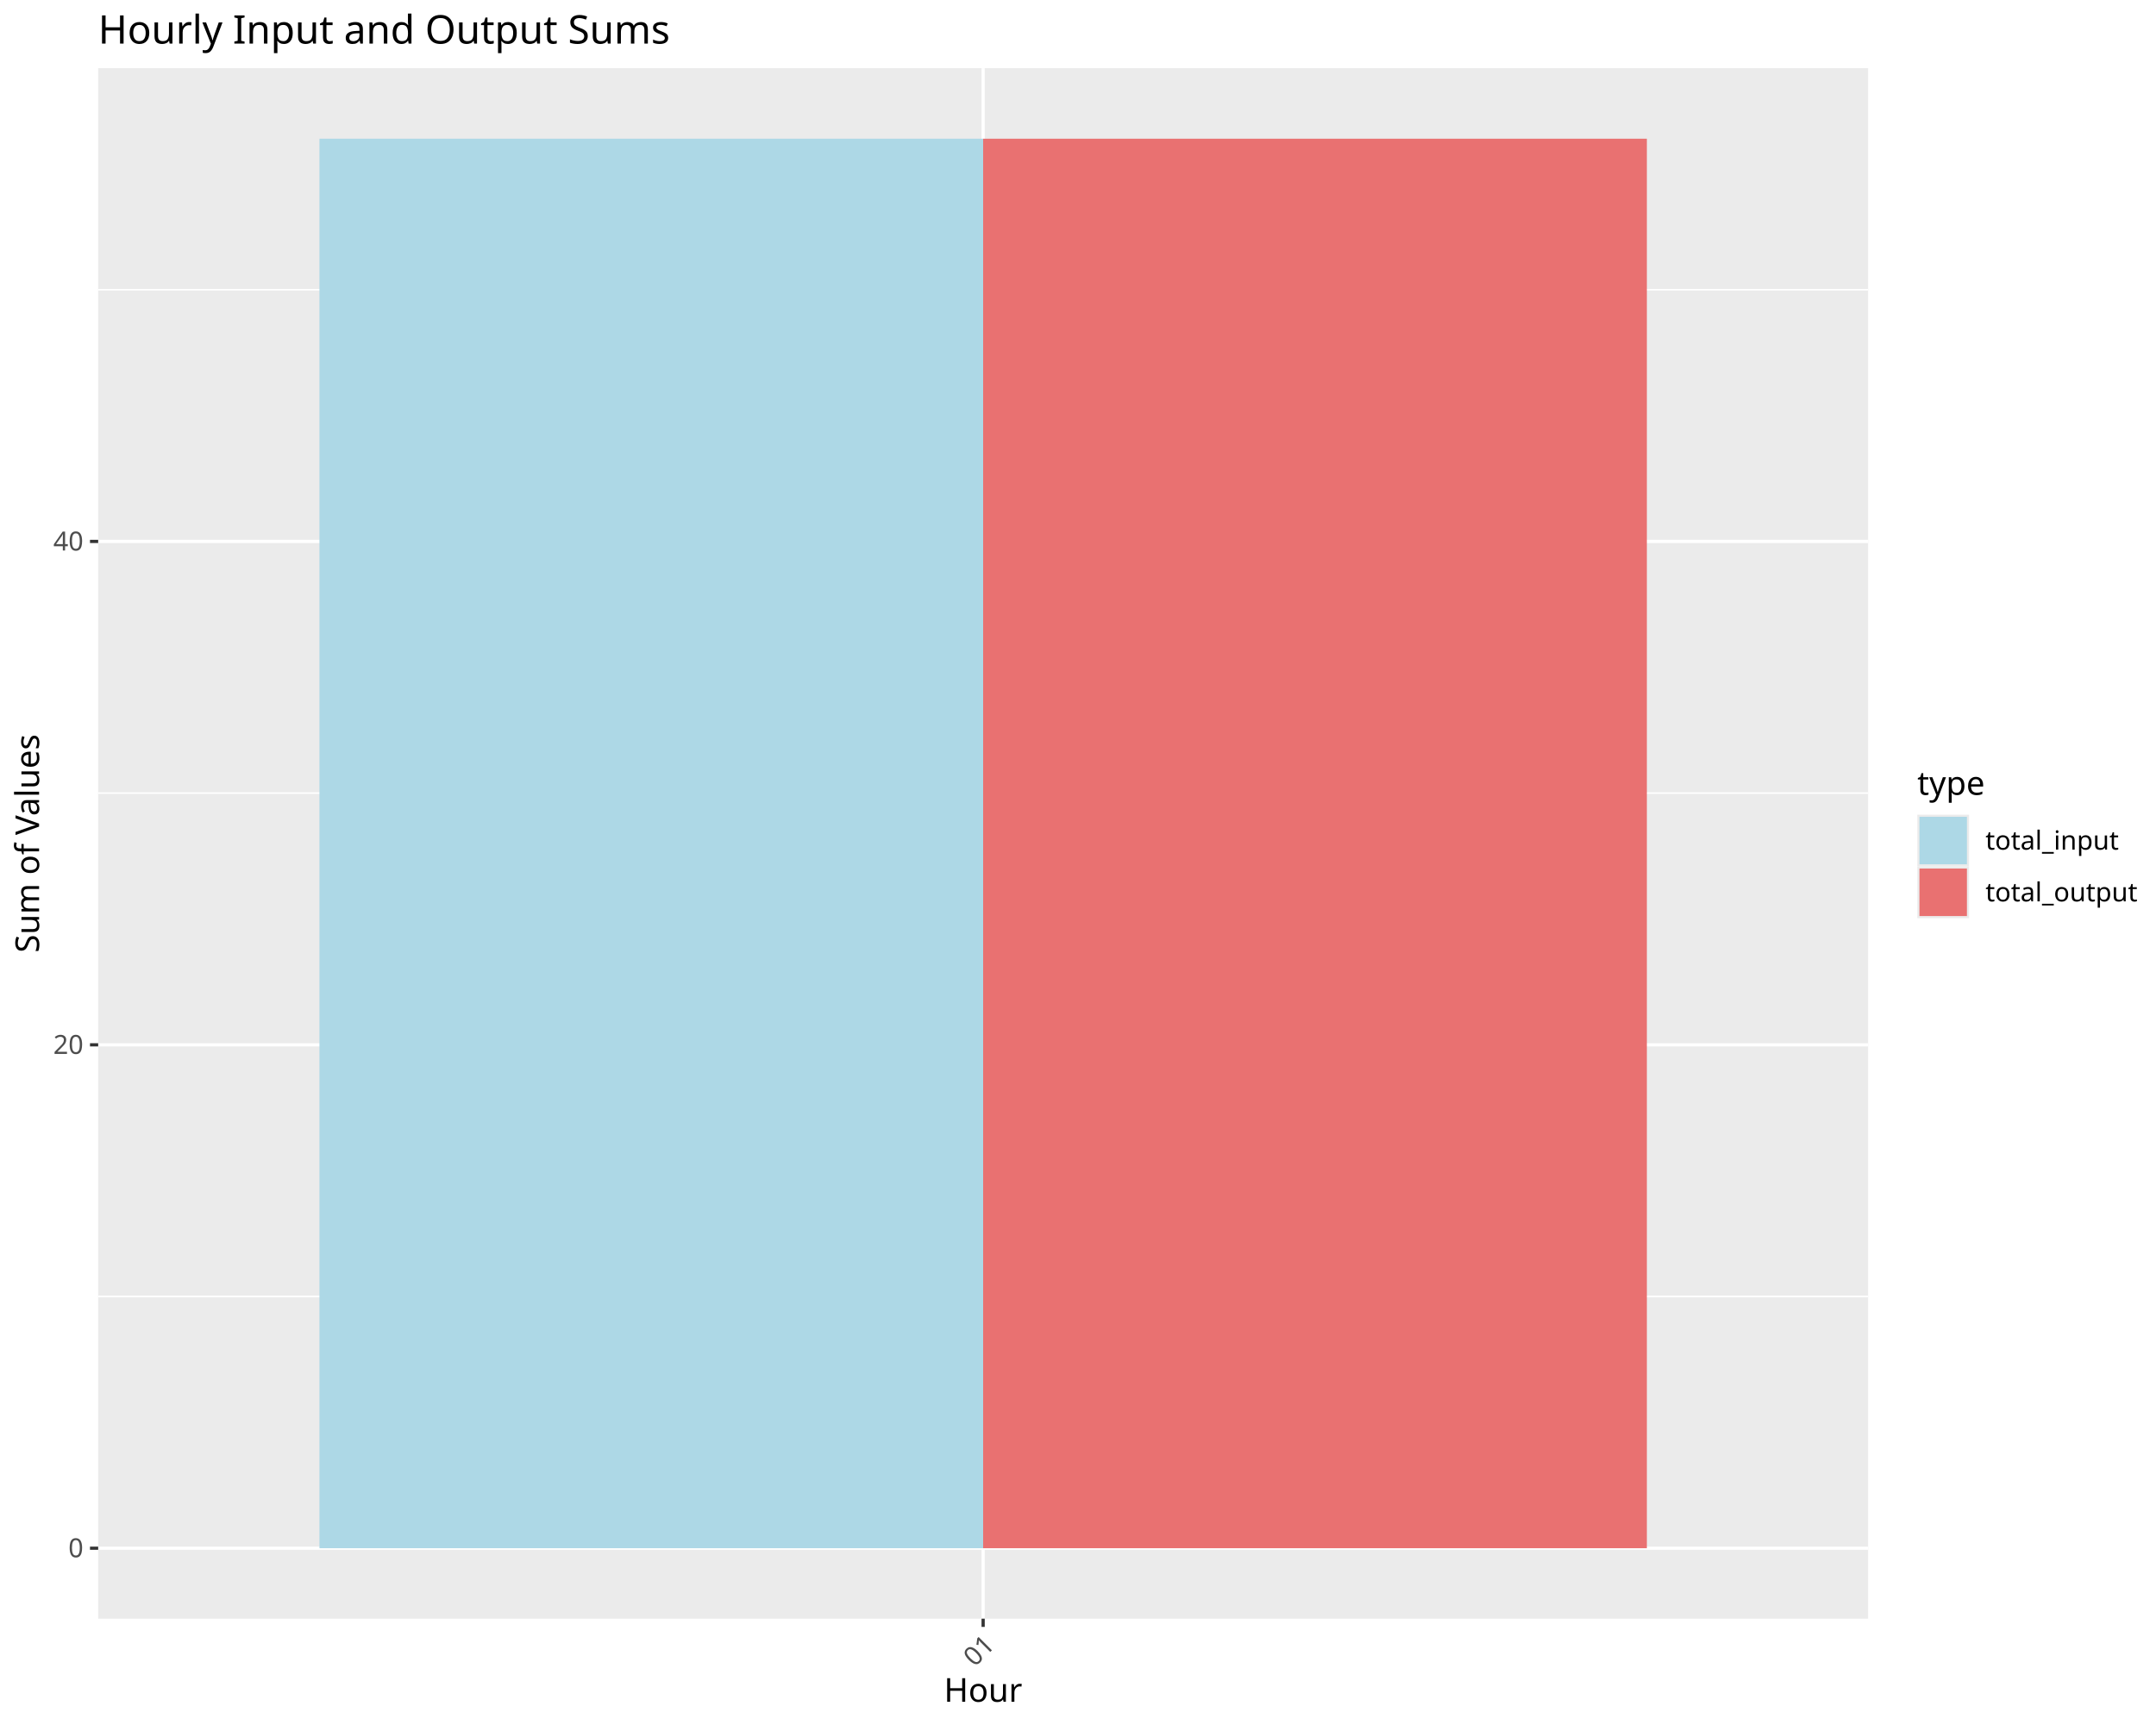
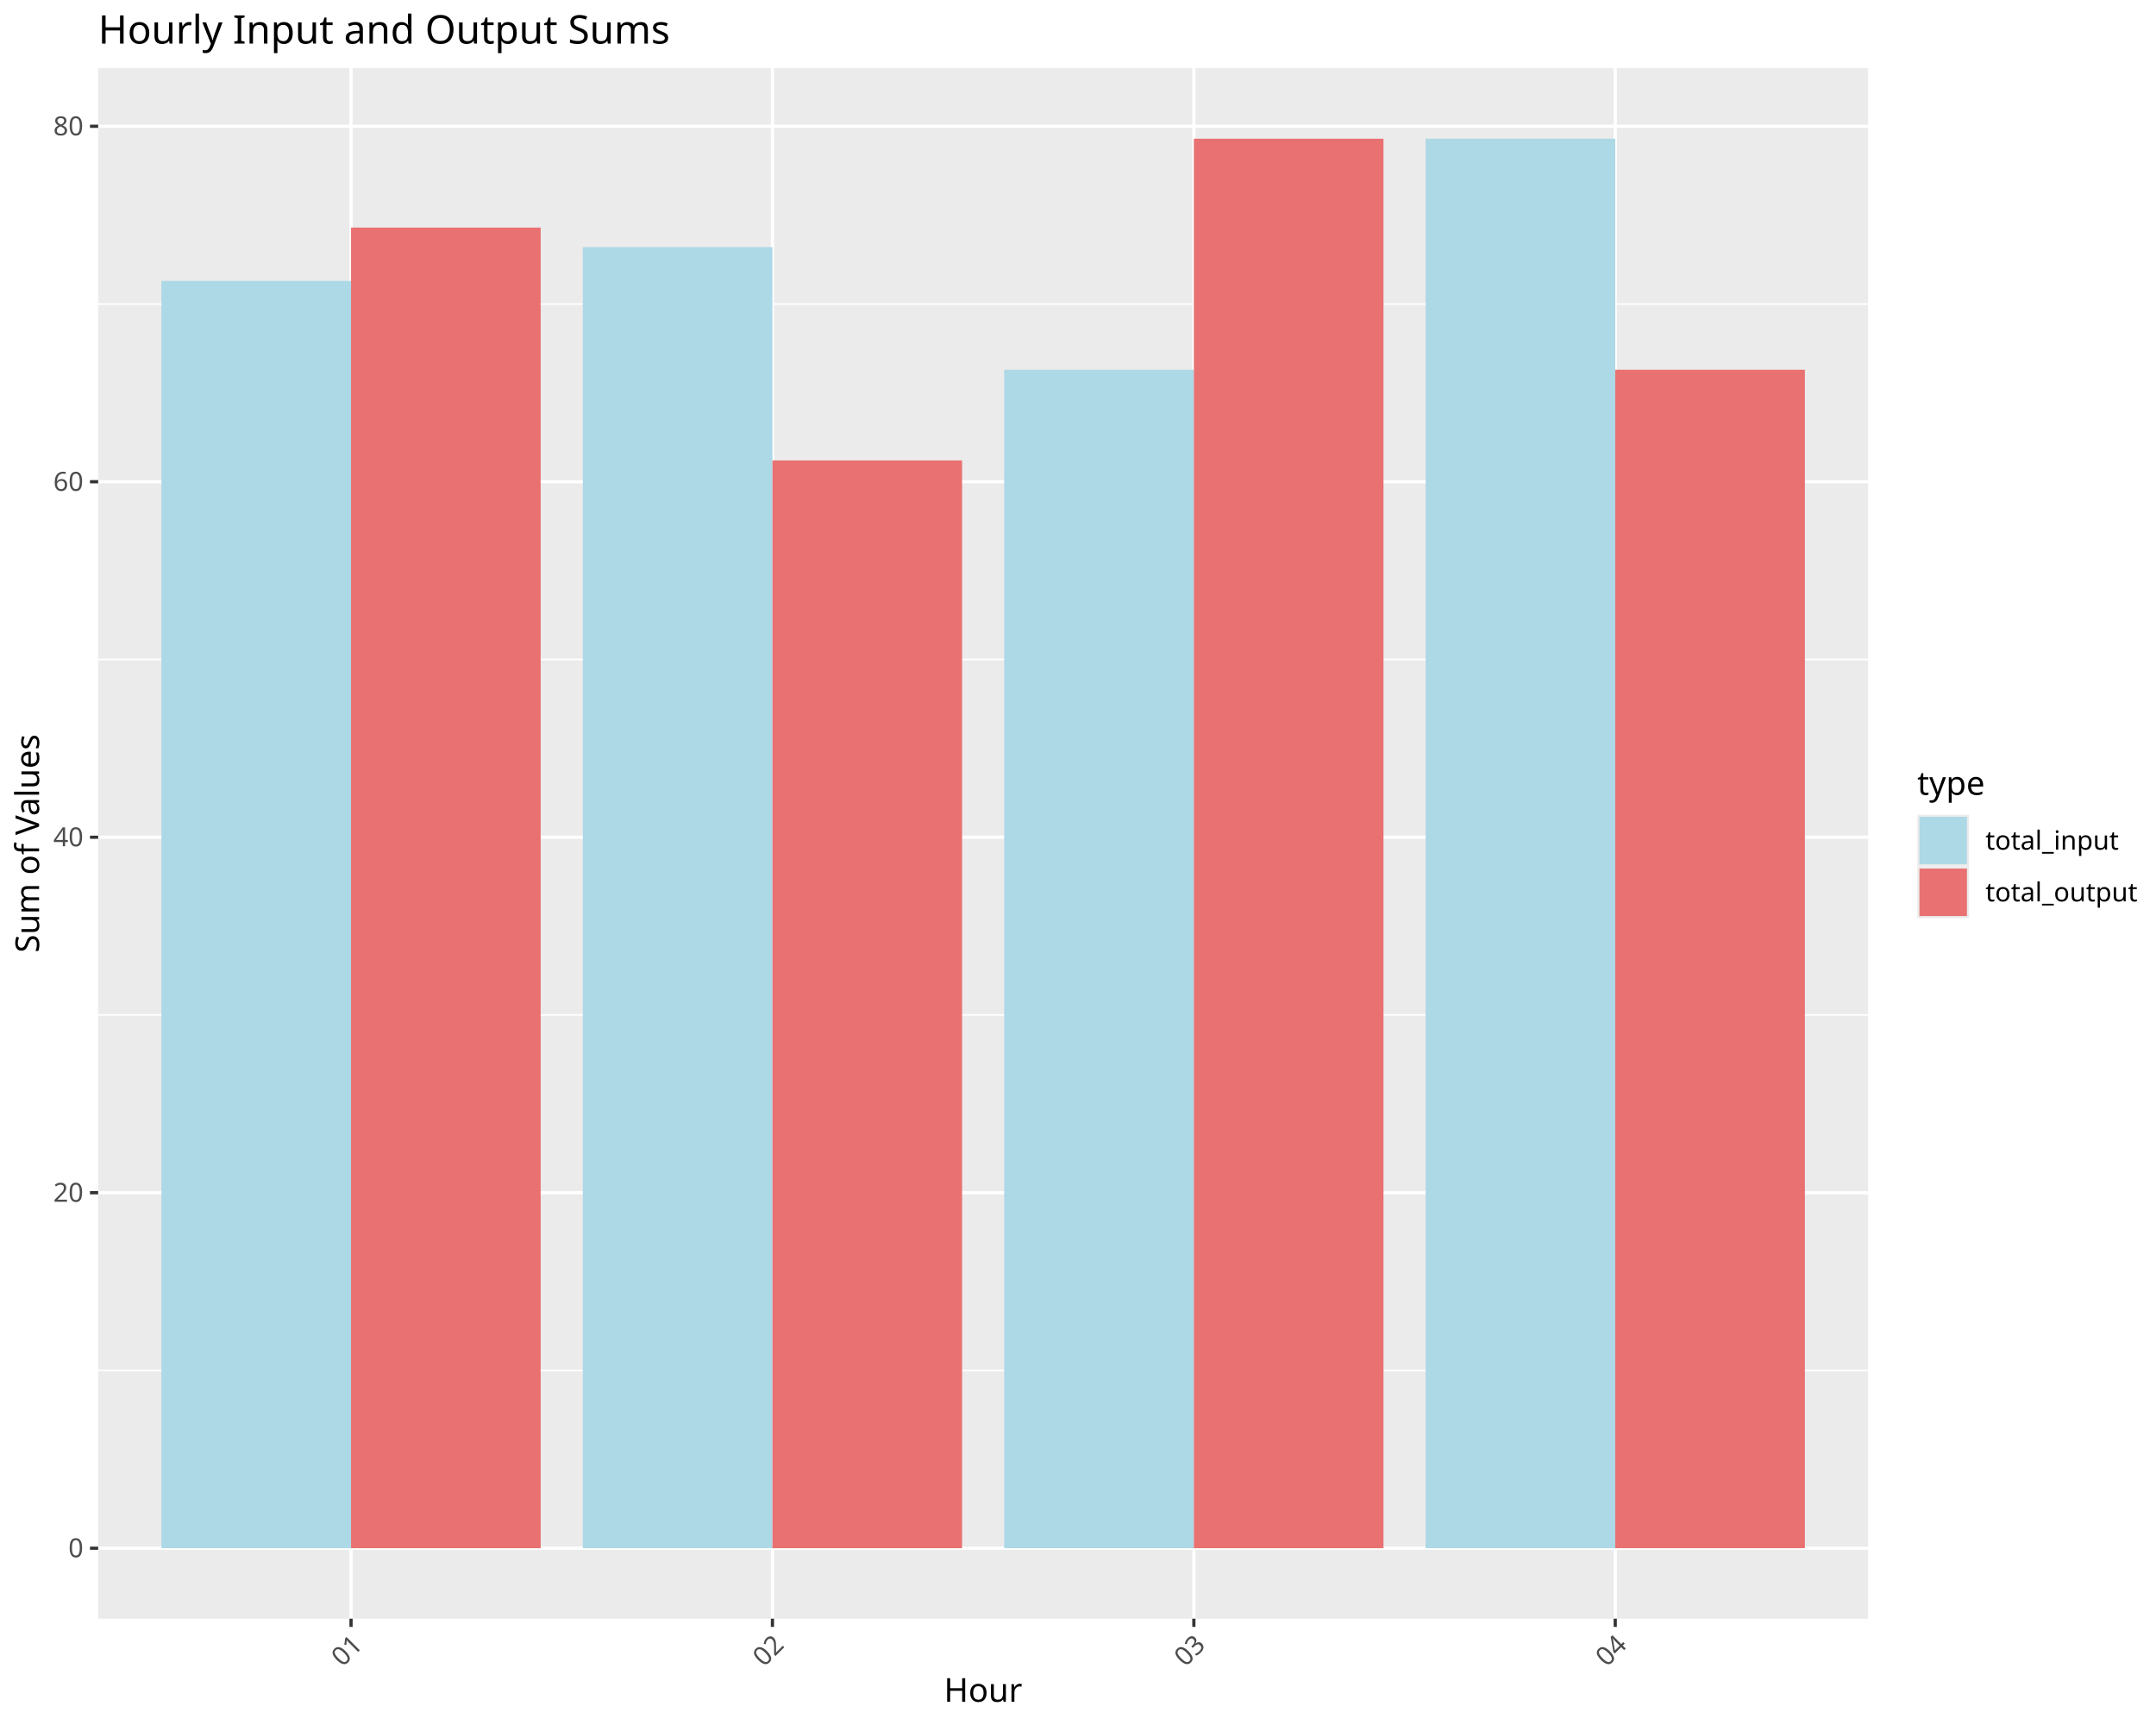
<svg xmlns="http://www.w3.org/2000/svg" class="svglite" data-engine-version="2.0" width="720.00pt" height="576.00pt" viewBox="0 0 720.00 576.00">
  <defs>
    <style type="text/css">
    .svglite line, .svglite polyline, .svglite polygon, .svglite path, .svglite rect, .svglite circle {
      fill: none;
      stroke: #000000;
      stroke-linecap: round;
      stroke-linejoin: round;
      stroke-miterlimit: 10.00;
    }
  </style>
  </defs>
  <rect width="100%" height="100%" style="stroke: none; fill: #FFFFFF;" />
  <defs>
    <clipPath id="cpMC4wMHw3MjAuMDB8MC4wMHw1NzYuMDA=">
      <rect x="0.00" y="0.00" width="720.00" height="576.00" />
    </clipPath>
  </defs>
  <g clip-path="url(#cpMC4wMHw3MjAuMDB8MC4wMHw1NzYuMDA=)">
    <rect x="0.00" y="0.00" width="720.00" height="576.00" style="stroke-width: 1.07; stroke: #FFFFFF; fill: #FFFFFF;" />
  </g>
  <defs>
    <clipPath id="cpMzIuNzl8NjIzLjg1fDIyLjc4fDU0MC41MA==">
      <rect x="32.79" y="22.78" width="591.06" height="517.72" />
    </clipPath>
  </defs>
  <g clip-path="url(#cpMzIuNzl8NjIzLjg1fDIyLjc4fDU0MC41MA==)">
    <rect x="32.79" y="22.78" width="591.06" height="517.72" style="stroke-width: 1.07; stroke: none; fill: #EBEBEB;" />
-     <polyline points="32.79,432.92 623.85,432.92 " style="stroke-width: 0.53; stroke: #FFFFFF; stroke-linecap: butt;" />
-     <polyline points="32.79,264.83 623.85,264.83 " style="stroke-width: 0.53; stroke: #FFFFFF; stroke-linecap: butt;" />
-     <polyline points="32.79,96.74 623.85,96.74 " style="stroke-width: 0.53; stroke: #FFFFFF; stroke-linecap: butt;" />
+     <polyline points="32.79,457.62 623.85,457.62 " style="stroke-width: 0.53; stroke: #FFFFFF; stroke-linecap: butt;" />
+     <polyline points="32.79,338.91 623.85,338.91 " style="stroke-width: 0.53; stroke: #FFFFFF; stroke-linecap: butt;" />
+     <polyline points="32.79,220.21 623.85,220.21 " style="stroke-width: 0.53; stroke: #FFFFFF; stroke-linecap: butt;" />
+     <polyline points="32.79,101.51 623.85,101.51 " style="stroke-width: 0.53; stroke: #FFFFFF; stroke-linecap: butt;" />
    <polyline points="32.79,516.97 623.85,516.97 " style="stroke-width: 1.07; stroke: #FFFFFF; stroke-linecap: butt;" />
-     <polyline points="32.79,348.88 623.85,348.88 " style="stroke-width: 1.07; stroke: #FFFFFF; stroke-linecap: butt;" />
-     <polyline points="32.79,180.79 623.85,180.79 " style="stroke-width: 1.07; stroke: #FFFFFF; stroke-linecap: butt;" />
-     <polyline points="328.32,540.50 328.32,22.78 " style="stroke-width: 1.07; stroke: #FFFFFF; stroke-linecap: butt;" />
-     <rect x="106.68" y="46.32" width="221.65" height="470.65" style="stroke-width: 1.07; stroke: none; stroke-linecap: butt; stroke-linejoin: miter; fill: #ADD8E6;" />
-     <rect x="328.32" y="46.32" width="221.65" height="470.65" style="stroke-width: 1.07; stroke: none; stroke-linecap: butt; stroke-linejoin: miter; fill: #E97171;" />
+     <polyline points="32.79,398.27 623.85,398.27 " style="stroke-width: 1.07; stroke: #FFFFFF; stroke-linecap: butt;" />
+     <polyline points="32.79,279.56 623.85,279.56 " style="stroke-width: 1.07; stroke: #FFFFFF; stroke-linecap: butt;" />
+     <polyline points="32.79,160.86 623.85,160.86 " style="stroke-width: 1.07; stroke: #FFFFFF; stroke-linecap: butt;" />
+     <polyline points="32.79,42.16 623.85,42.16 " style="stroke-width: 1.07; stroke: #FFFFFF; stroke-linecap: butt;" />
+     <polyline points="117.23,540.50 117.23,22.78 " style="stroke-width: 1.07; stroke: #FFFFFF; stroke-linecap: butt;" />
+     <polyline points="257.96,540.50 257.96,22.78 " style="stroke-width: 1.07; stroke: #FFFFFF; stroke-linecap: butt;" />
+     <polyline points="398.69,540.50 398.69,22.78 " style="stroke-width: 1.07; stroke: #FFFFFF; stroke-linecap: butt;" />
+     <polyline points="539.41,540.50 539.41,22.78 " style="stroke-width: 1.07; stroke: #FFFFFF; stroke-linecap: butt;" />
+     <rect x="53.90" y="93.80" width="63.33" height="423.17" style="stroke-width: 1.07; stroke: none; stroke-linecap: butt; stroke-linejoin: miter; fill: #ADD8E6;" />
+     <rect x="117.23" y="75.99" width="63.33" height="440.98" style="stroke-width: 1.07; stroke: none; stroke-linecap: butt; stroke-linejoin: miter; fill: #E97171;" />
+     <rect x="194.63" y="82.52" width="63.33" height="434.45" style="stroke-width: 1.07; stroke: none; stroke-linecap: butt; stroke-linejoin: miter; fill: #ADD8E6;" />
+     <rect x="257.96" y="153.74" width="63.33" height="363.23" style="stroke-width: 1.07; stroke: none; stroke-linecap: butt; stroke-linejoin: miter; fill: #E97171;" />
+     <rect x="335.36" y="123.47" width="63.33" height="393.49" style="stroke-width: 1.07; stroke: none; stroke-linecap: butt; stroke-linejoin: miter; fill: #ADD8E6;" />
+     <rect x="398.69" y="46.32" width="63.33" height="470.65" style="stroke-width: 1.07; stroke: none; stroke-linecap: butt; stroke-linejoin: miter; fill: #E97171;" />
+     <rect x="476.09" y="46.32" width="63.33" height="470.65" style="stroke-width: 1.07; stroke: none; stroke-linecap: butt; stroke-linejoin: miter; fill: #ADD8E6;" />
+     <rect x="539.41" y="123.47" width="63.33" height="393.49" style="stroke-width: 1.07; stroke: none; stroke-linecap: butt; stroke-linejoin: miter; fill: #E97171;" />
  </g>
  <g clip-path="url(#cpMC4wMHw3MjAuMDB8MC4wMHw1NzYuMDA=)">
    <text x="27.86" y="519.99" text-anchor="end" style="font-size: 8.80px; fill: #4D4D4D; font-family: sans;" textLength="4.89px" lengthAdjust="spacingAndGlyphs">0</text>
-     <text x="27.86" y="351.91" text-anchor="end" style="font-size: 8.80px; fill: #4D4D4D; font-family: sans;" textLength="9.79px" lengthAdjust="spacingAndGlyphs">20</text>
-     <text x="27.86" y="183.82" text-anchor="end" style="font-size: 8.80px; fill: #4D4D4D; font-family: sans;" textLength="9.79px" lengthAdjust="spacingAndGlyphs">40</text>
+     <text x="27.86" y="401.29" text-anchor="end" style="font-size: 8.80px; fill: #4D4D4D; font-family: sans;" textLength="9.79px" lengthAdjust="spacingAndGlyphs">20</text>
+     <text x="27.86" y="282.59" text-anchor="end" style="font-size: 8.80px; fill: #4D4D4D; font-family: sans;" textLength="9.79px" lengthAdjust="spacingAndGlyphs">40</text>
+     <text x="27.86" y="163.89" text-anchor="end" style="font-size: 8.80px; fill: #4D4D4D; font-family: sans;" textLength="9.79px" lengthAdjust="spacingAndGlyphs">60</text>
+     <text x="27.86" y="45.19" text-anchor="end" style="font-size: 8.80px; fill: #4D4D4D; font-family: sans;" textLength="9.79px" lengthAdjust="spacingAndGlyphs">80</text>
    <polyline points="30.05,516.97 32.79,516.97 " style="stroke-width: 1.07; stroke: #333333; stroke-linecap: butt;" />
-     <polyline points="30.05,348.88 32.79,348.88 " style="stroke-width: 1.07; stroke: #333333; stroke-linecap: butt;" />
-     <polyline points="30.05,180.79 32.79,180.79 " style="stroke-width: 1.07; stroke: #333333; stroke-linecap: butt;" />
-     <polyline points="328.32,543.24 328.32,540.50 " style="stroke-width: 1.07; stroke: #333333; stroke-linecap: butt;" />
-     <text transform="translate(332.60,549.71) rotate(-45)" text-anchor="end" style="font-size: 8.80px; fill: #4D4D4D; font-family: sans;" textLength="9.79px" lengthAdjust="spacingAndGlyphs">01</text>
+     <polyline points="30.05,398.27 32.79,398.27 " style="stroke-width: 1.07; stroke: #333333; stroke-linecap: butt;" />
+     <polyline points="30.05,279.56 32.79,279.56 " style="stroke-width: 1.07; stroke: #333333; stroke-linecap: butt;" />
+     <polyline points="30.05,160.86 32.79,160.86 " style="stroke-width: 1.07; stroke: #333333; stroke-linecap: butt;" />
+     <polyline points="30.05,42.16 32.79,42.16 " style="stroke-width: 1.07; stroke: #333333; stroke-linecap: butt;" />
+     <polyline points="117.23,543.24 117.23,540.50 " style="stroke-width: 1.07; stroke: #333333; stroke-linecap: butt;" />
+     <polyline points="257.96,543.24 257.96,540.50 " style="stroke-width: 1.07; stroke: #333333; stroke-linecap: butt;" />
+     <polyline points="398.69,543.24 398.69,540.50 " style="stroke-width: 1.07; stroke: #333333; stroke-linecap: butt;" />
+     <polyline points="539.41,543.24 539.41,540.50 " style="stroke-width: 1.07; stroke: #333333; stroke-linecap: butt;" />
+     <text transform="translate(121.51,549.71) rotate(-45)" text-anchor="end" style="font-size: 8.80px; fill: #4D4D4D; font-family: sans;" textLength="9.79px" lengthAdjust="spacingAndGlyphs">01</text>
+     <text transform="translate(262.24,549.71) rotate(-45)" text-anchor="end" style="font-size: 8.80px; fill: #4D4D4D; font-family: sans;" textLength="9.79px" lengthAdjust="spacingAndGlyphs">02</text>
+     <text transform="translate(402.97,549.71) rotate(-45)" text-anchor="end" style="font-size: 8.80px; fill: #4D4D4D; font-family: sans;" textLength="9.79px" lengthAdjust="spacingAndGlyphs">03</text>
+     <text transform="translate(543.70,549.71) rotate(-45)" text-anchor="end" style="font-size: 8.80px; fill: #4D4D4D; font-family: sans;" textLength="9.79px" lengthAdjust="spacingAndGlyphs">04</text>
    <text x="328.32" y="568.24" text-anchor="middle" style="font-size: 11.00px; font-family: sans;" textLength="23.85px" lengthAdjust="spacingAndGlyphs">Hour</text>
    <text transform="translate(13.05,281.64) rotate(-90)" text-anchor="middle" style="font-size: 11.00px; font-family: sans;" textLength="71.55px" lengthAdjust="spacingAndGlyphs">Sum of Values</text>
    <rect x="634.81" y="251.22" width="79.71" height="60.85" style="stroke-width: 1.07; stroke: none; fill: #FFFFFF;" />
    <text x="640.29" y="265.41" style="font-size: 11.00px; font-family: sans;" textLength="20.80px" lengthAdjust="spacingAndGlyphs">type</text>
    <rect x="640.29" y="272.03" width="17.28" height="17.28" style="stroke-width: 1.07; stroke: none; fill: #EBEBEB;" />
    <rect x="641.00" y="272.74" width="15.86" height="15.86" style="stroke-width: 1.07; stroke: none; stroke-linecap: butt; stroke-linejoin: miter; fill: #ADD8E6;" />
    <rect x="640.29" y="289.31" width="17.28" height="17.28" style="stroke-width: 1.07; stroke: none; fill: #EBEBEB;" />
    <rect x="641.00" y="290.02" width="15.86" height="15.86" style="stroke-width: 1.07; stroke: none; stroke-linecap: butt; stroke-linejoin: miter; fill: #E97171;" />
    <text x="663.05" y="283.70" style="font-size: 8.80px; font-family: sans;" textLength="40.61px" lengthAdjust="spacingAndGlyphs">total_input</text>
    <text x="663.05" y="300.98" style="font-size: 8.80px; font-family: sans;" textLength="45.99px" lengthAdjust="spacingAndGlyphs">total_output</text>
    <text x="32.79" y="14.56" style="font-size: 13.20px; font-family: sans;" textLength="177.59px" lengthAdjust="spacingAndGlyphs">Hourly Input and Output Sums</text>
  </g>
</svg>
